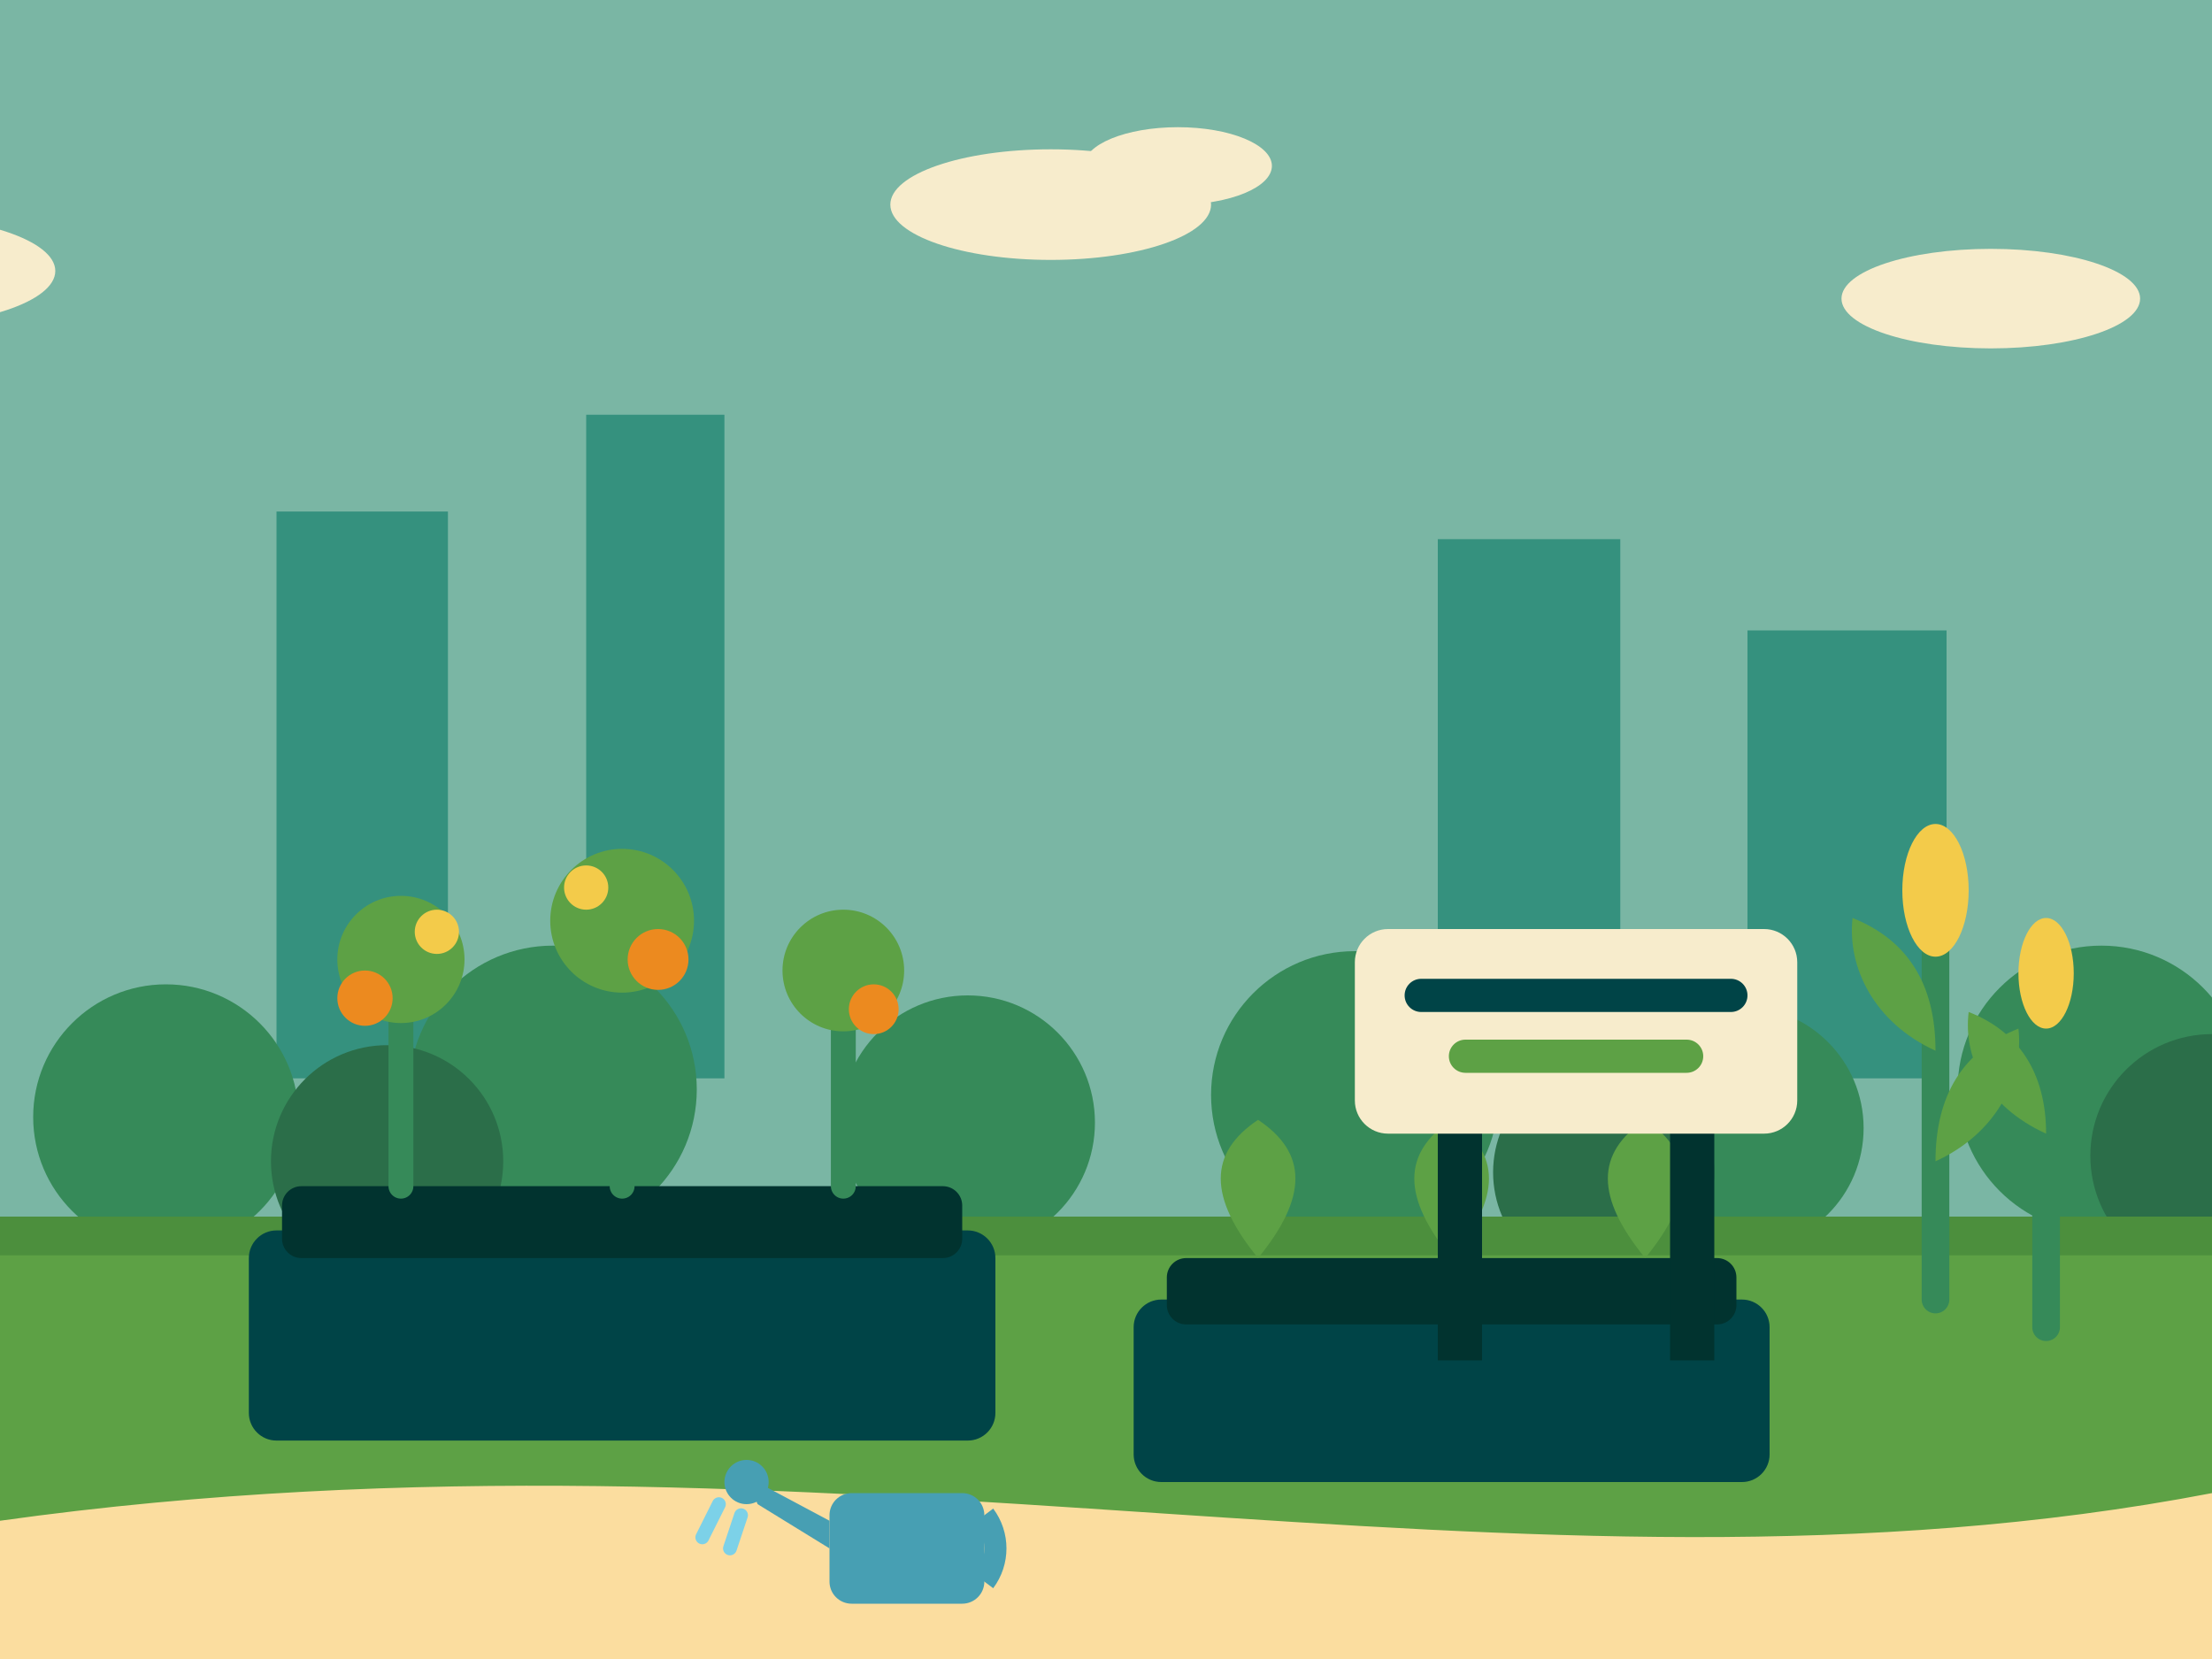
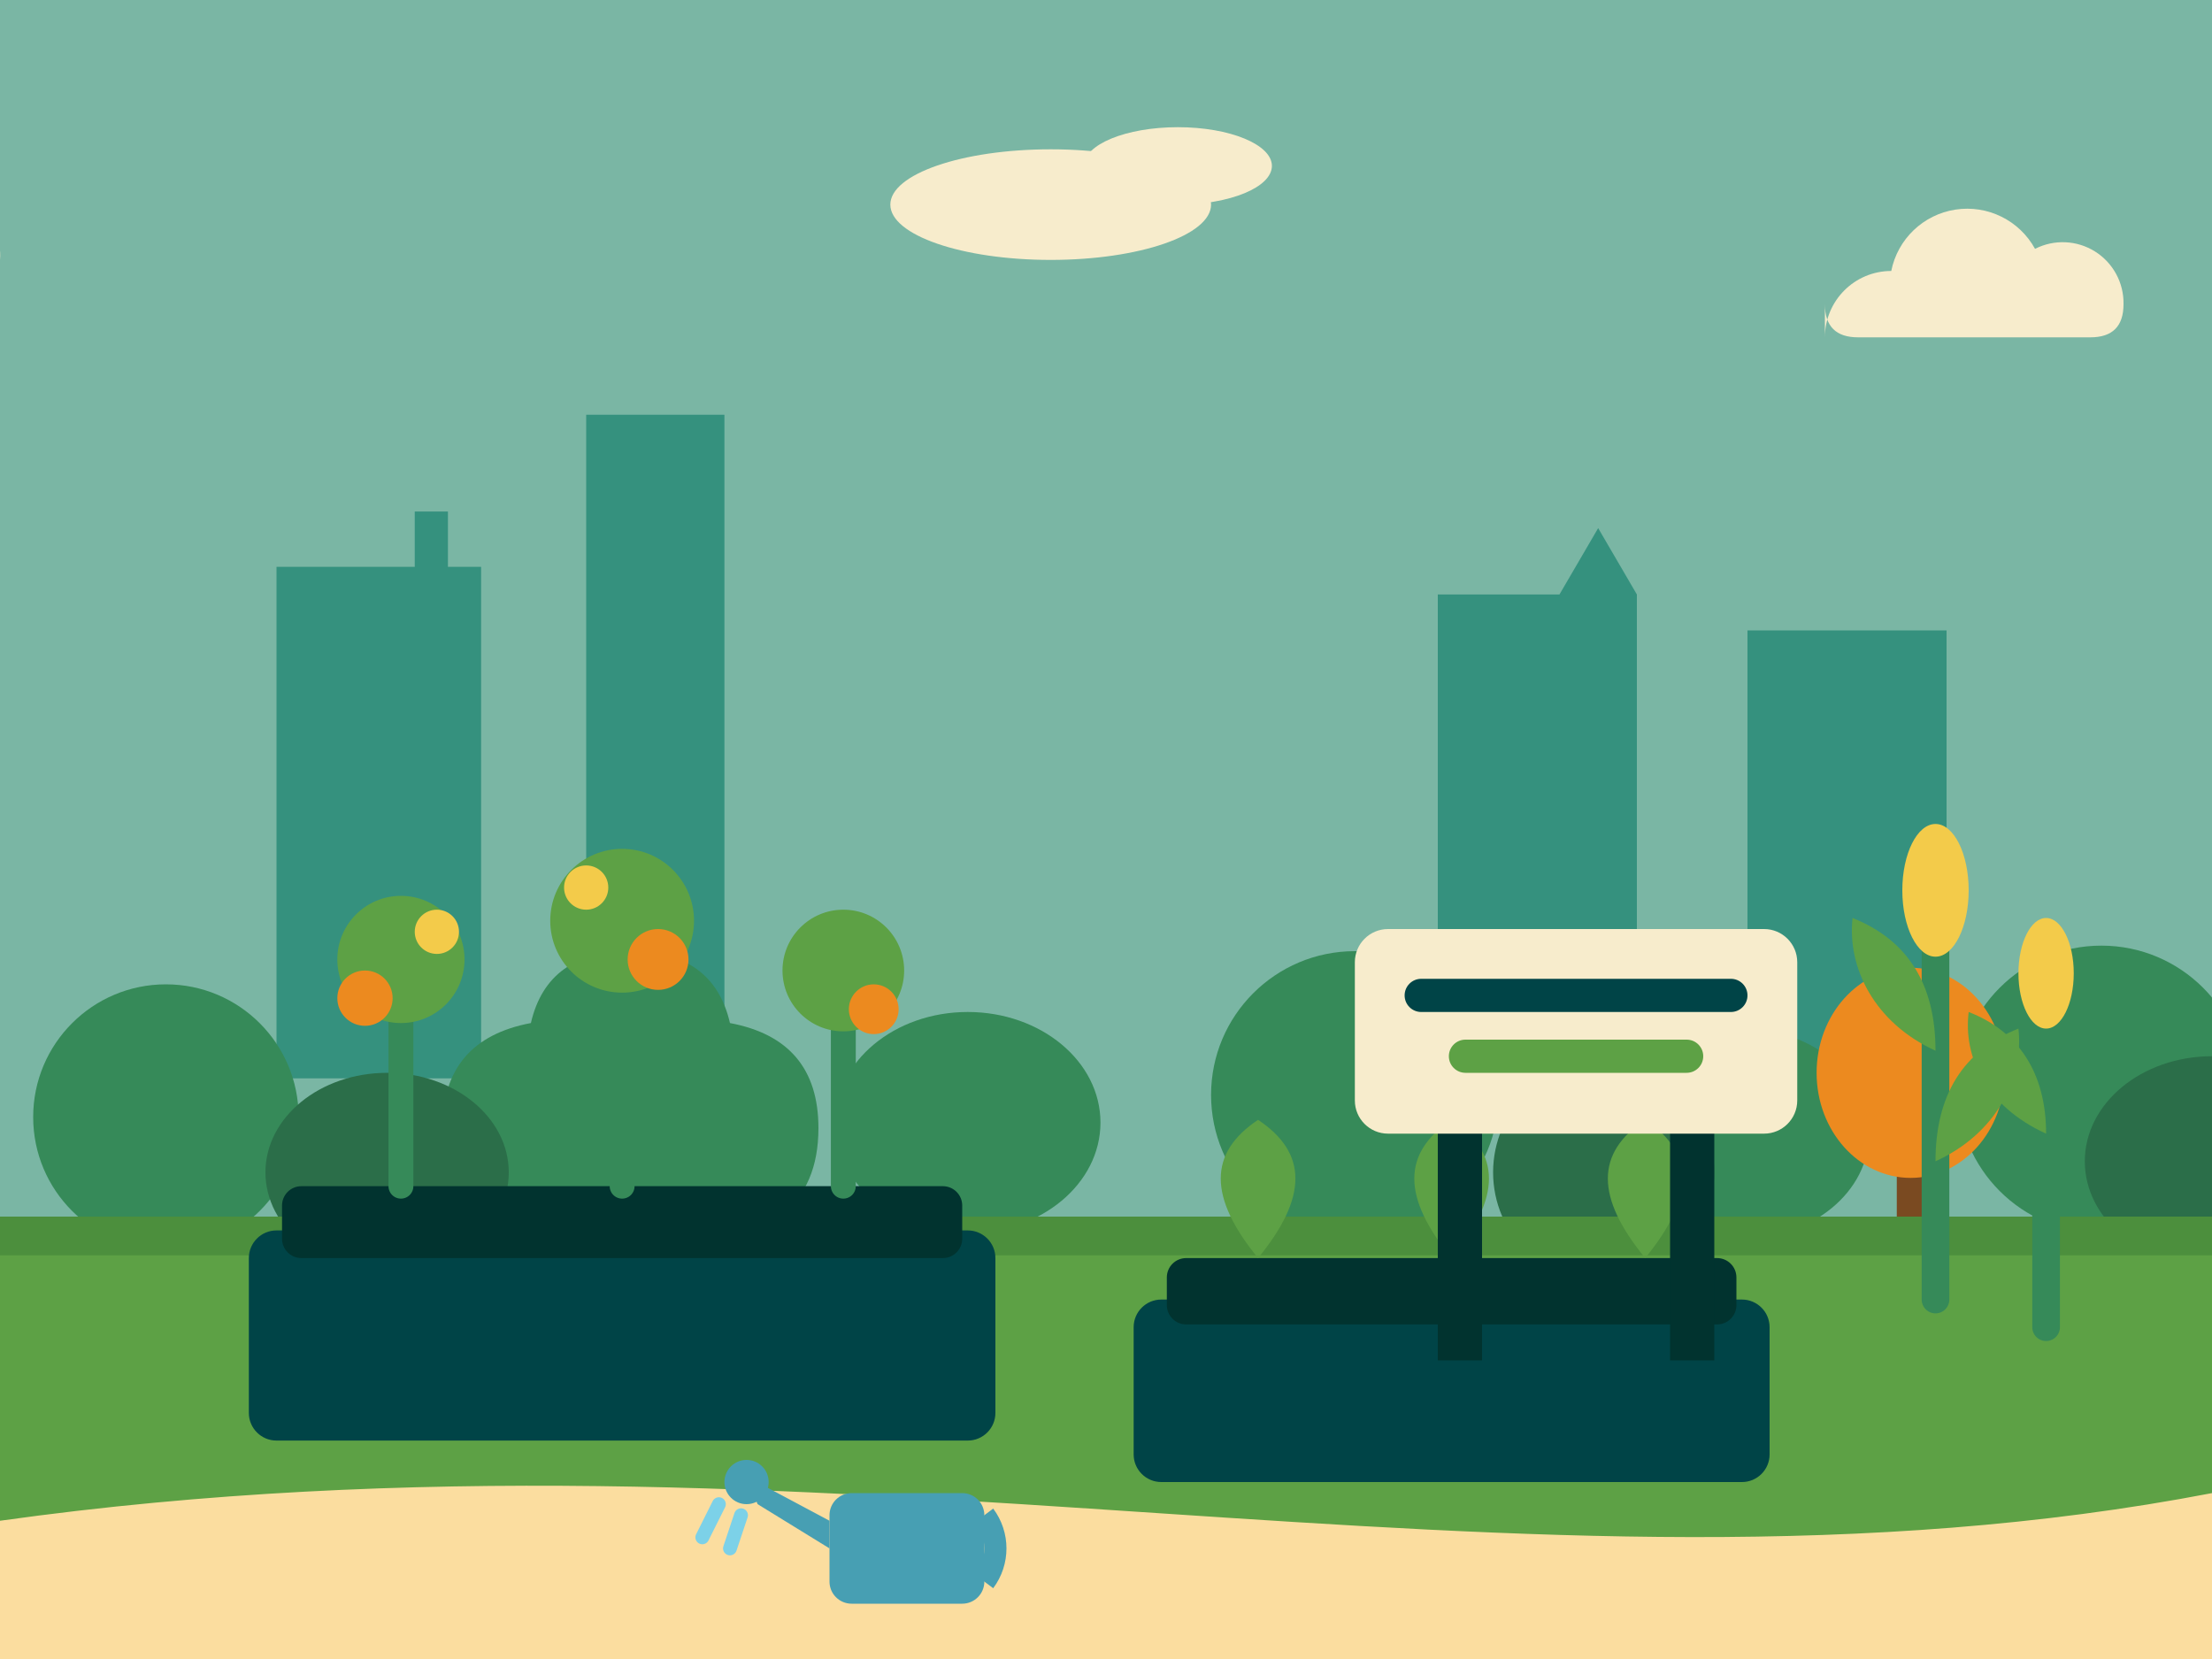
<svg xmlns="http://www.w3.org/2000/svg" width="800" height="600" viewBox="0 0 800 600" fill="none" role="img" aria-label="Flat vector illustration of raised community garden beds with tomatoes, sprouts, and corn, downtown skyline behind">
  <g transform="translate(-1600 0)">
    <rect width="2400" height="600" fill="#7AB6A4" />
    <g fill="#F7ECCC">
      <ellipse cx="140" cy="80" rx="58" ry="20" />
      <ellipse cx="184" cy="66" rx="36" ry="15" />
-       <ellipse cx="680" cy="110" rx="62" ry="21" />
-       <ellipse cx="630" cy="96" rx="34" ry="14" />
+       <path d="M620 118 a26 26 0 0 1 26 -26 a30 30 0 0 1 56 -8 a24 24 0 0 1 34 22 q0 12 -12 12 h-92 q-12 0 -12 -12 Z" />
      <ellipse cx="1080" cy="70" rx="56" ry="19" />
-       <ellipse cx="1124" cy="58" rx="32" ry="13" />
-       <ellipse cx="1560" cy="98" rx="60" ry="20" />
-       <ellipse cx="1512" cy="84" rx="34" ry="14" />
+       <path d="M1500 104 a22 22 0 0 1 22 -22 a26 26 0 0 1 48 -7 a20 20 0 0 1 30 19 q0 10 -10 10 h-80 q-10 0 -10 -10 Z" />
      <ellipse cx="1980" cy="74" rx="58" ry="20" />
      <ellipse cx="2026" cy="60" rx="34" ry="14" />
-       <ellipse cx="2320" cy="108" rx="54" ry="18" />
+       <path d="M2260 122 a24 24 0 0 1 24 -24 a28 28 0 0 1 52 -8 a22 22 0 0 1 32 20 q0 12 -12 12 h-84 q-12 0 -12 -12 Z" />
    </g>
    <g fill="#F3CB4A">
      <rect x="42" y="140" width="16" height="245" />
      <rect x="84" y="140" width="16" height="245" />
      <rect x="42" y="140" width="58" height="14" />
      <rect x="42" y="216" width="58" height="12" />
      <path d="M46 228 L96 300 M96 228 L46 300" stroke="#F3CB4A" stroke-width="9" />
      <rect x="42" y="300" width="58" height="12" />
    </g>
    <g fill="#35917E">
      <rect x="150" y="210" width="70" height="180" />
-       <rect x="242" y="160" width="55" height="230" />
+       <path d="M242 390 v-200 h40 l15 -30 15 30 v200 Z" />
      <rect x="560" y="190" width="60" height="200" />
-       <rect x="700" y="232" width="75" height="158" />
+       <path d="M700 390 v-140 h60 v-18 h15 v18 h10 v140 Z" />
      <rect x="900" y="175" width="65" height="215" />
-       <rect x="1012" y="140" width="52" height="250" />
+       <path d="M1012 390 v-230 h36 l16 -26 16 26 v230 Z" />
      <rect x="1310" y="200" width="60" height="190" />
      <rect x="1422" y="165" width="58" height="225" />
-       <rect x="1700" y="185" width="62" height="205" />
+       <path d="M1700 390 v-185 h50 v-20 h12 v20 h12 v185 Z" />
      <rect x="1812" y="150" width="50" height="240" />
-       <rect x="2120" y="195" width="66" height="195" />
+       <path d="M2120 390 v-175 h44 l14 -24 14 24 v175 Z" />
      <rect x="2232" y="228" width="72" height="162" />
    </g>
    <g>
      <rect x="1108" y="300" width="120" height="90" fill="#F7ECCC" />
      <path d="M1132 300 v-38 a36 36 0 0 1 72 0 v38 Z" fill="#F7ECCC" />
      <circle cx="1168" cy="252" r="7" fill="#F7ECCC" />
      <g fill="#35917E">
        <rect x="1122" y="316" width="10" height="60" />
        <rect x="1144" y="316" width="10" height="60" />
        <rect x="1166" y="316" width="10" height="60" />
        <rect x="1188" y="316" width="10" height="60" />
        <rect x="1210" y="316" width="8" height="60" />
      </g>
    </g>
    <g fill="#368A59">
      <circle cx="70" cy="392" r="56" />
-       <circle cx="200" cy="406" r="46" />
-       <circle cx="340" cy="396" r="52" />
+       <path d="M220 452 q-60 0 -60 -46 q0 -34 34 -40 q6 -30 40 -30 q34 0 40 30 q34 6 34 40 q0 46 -60 46 Z" transform="translate(-14 -4)" />
+       <ellipse cx="360" cy="402" rx="56" ry="44" />
      <circle cx="500" cy="408" r="44" />
-       <circle cx="640" cy="394" r="54" />
-       <circle cx="790" cy="404" r="48" />
+       <path d="M660 452 q-52 0 -52 -40 q0 -30 30 -36 q6 -26 36 -26 q30 0 36 26 q30 6 30 36 q0 40 -52 40 Z" />
+       <ellipse cx="800" cy="404" rx="50" ry="42" />
      <circle cx="930" cy="392" r="52" />
-       <circle cx="1070" cy="406" r="46" />
-       <circle cx="1230" cy="398" r="50" />
+       <ellipse cx="1070" cy="408" rx="52" ry="40" />
+       <path d="M1250 452 q-56 0 -56 -44 q0 -32 32 -38 q6 -28 38 -28 q32 0 38 28 q32 6 32 38 q0 44 -56 44 Z" transform="translate(-20 -6)" />
      <circle cx="1380" cy="408" r="44" />
-       <circle cx="1520" cy="392" r="54" />
+       <ellipse cx="1520" cy="396" rx="58" ry="46" />
      <circle cx="1660" cy="404" r="48" />
-       <circle cx="1800" cy="394" r="52" />
-       <circle cx="1950" cy="406" r="46" />
+       <path d="M1830 452 q-54 0 -54 -42 q0 -32 32 -38 q6 -26 36 -26 q30 0 36 26 q32 6 32 38 q0 42 -54 42 Z" transform="translate(-16 -2)" />
+       <ellipse cx="1950" cy="406" rx="48" ry="40" />
      <circle cx="2090" cy="396" r="52" />
-       <circle cx="2230" cy="408" r="44" />
+       <ellipse cx="2230" cy="410" rx="46" ry="38" />
      <circle cx="2360" cy="394" r="52" />
    </g>
    <g fill="#2B6E49">
-       <circle cx="0" cy="420" r="44" />
+       <ellipse cx="0" cy="424" rx="46" ry="36" />
      <circle cx="420" cy="424" r="40" />
-       <circle cx="860" cy="420" r="42" />
+       <ellipse cx="860" cy="424" rx="46" ry="36" />
      <circle cx="1300" cy="424" r="40" />
-       <circle cx="1740" cy="420" r="42" />
+       <ellipse cx="1740" cy="424" rx="44" ry="36" />
      <circle cx="2180" cy="424" r="40" />
-       <circle cx="2400" cy="418" r="44" />
+       <ellipse cx="2400" cy="420" rx="46" ry="38" />
+     </g>
+     <g>
+       <rect x="2286" y="404" width="10" height="52" fill="#7A4A21" />
+       <ellipse cx="2291" cy="388" rx="34" ry="38" fill="#EC8A1F" />
    </g>
    <rect y="440" width="2400" height="160" fill="#5DA145" />
    <rect y="440" width="2400" height="14" fill="#4C8F3D" />
    <path d="M0 566 C 300 522 500 596 800 552 C 1100 508 1300 592 1600 550 C 1900 508 2150 588 2400 540 L2400 600 L0 600 Z" fill="#FBDD9F" />
  </g>
  <g>
    <g transform="translate(90 445)">
      <rect x="0" y="0" width="270" height="76" rx="10" fill="#004447" />
      <rect x="12" y="-16" width="246" height="26" rx="7" fill="#01332F" />
      <g stroke="#368A59" stroke-width="9" stroke-linecap="round">
        <line x1="55" y1="-16" x2="55" y2="-88" />
        <line x1="135" y1="-16" x2="135" y2="-100" />
        <line x1="215" y1="-16" x2="215" y2="-84" />
      </g>
      <circle cx="55" cy="-98" r="23" fill="#5DA145" />
      <circle cx="135" cy="-112" r="26" fill="#5DA145" />
      <circle cx="215" cy="-94" r="22" fill="#5DA145" />
      <circle cx="42" cy="-84" r="10" fill="#EC8A1F" />
      <circle cx="148" cy="-98" r="11" fill="#EC8A1F" />
      <circle cx="226" cy="-80" r="9" fill="#EC8A1F" />
      <circle cx="68" cy="-108" r="8" fill="#F3CB4A" />
      <circle cx="122" cy="-124" r="8" fill="#F3CB4A" />
    </g>
    <g transform="translate(410 470)">
      <rect x="0" y="0" width="230" height="66" rx="10" fill="#004447" />
      <rect x="12" y="-15" width="206" height="24" rx="7" fill="#01332F" />
      <g fill="#5DA145">
        <path d="M45 -15 c-18 -22 -18 -38 0 -50 c18 12 18 28 0 50 Z" />
        <path d="M115 -15 c-18 -22 -18 -38 0 -50 c18 12 18 28 0 50 Z" />
        <path d="M185 -15 c-18 -22 -18 -38 0 -50 c18 12 18 28 0 50 Z" />
      </g>
    </g>
  </g>
  <g>
    <g stroke="#368A59" stroke-width="10" stroke-linecap="round">
      <line x1="700" y1="470" x2="700" y2="330" />
      <line x1="740" y1="480" x2="740" y2="360" />
    </g>
    <path d="M700 380 C678 370 668 350 670 332 C690 340 700 356 700 380 Z" fill="#5DA145" />
    <path d="M700 420 C722 410 732 390 730 372 C710 380 700 396 700 420 Z" fill="#5DA145" />
    <path d="M740 410 C718 400 710 382 712 366 C730 373 740 388 740 410 Z" fill="#5DA145" />
    <ellipse cx="700" cy="322" rx="12" ry="24" fill="#F3CB4A" />
    <ellipse cx="740" cy="352" rx="10" ry="20" fill="#F3CB4A" />
  </g>
  <g transform="translate(500 400)">
    <rect x="20" y="0" width="16" height="92" fill="#01332F" />
    <rect x="104" y="0" width="16" height="92" fill="#01332F" />
    <rect x="-10" y="-64" width="160" height="74" rx="12" fill="#F7ECCC" />
    <rect x="8" y="-46" width="124" height="12" rx="6" fill="#004447" />
    <rect x="24" y="-24" width="92" height="12" rx="6" fill="#5DA145" />
  </g>
  <g transform="translate(300 540)">
    <rect x="0" y="0" width="56" height="40" rx="8" fill="#479FB3" />
    <path d="M0 10 L-30 -6 L-26 4 L0 20 Z" fill="#479FB3" />
    <circle cx="-30" cy="-4" r="8" fill="#479FB3" />
    <path d="M56 8 a20 20 0 0 1 0 24" stroke="#479FB3" stroke-width="8" fill="none" />
    <g stroke="#7CD1E8" stroke-width="5" stroke-linecap="round">
      <line x1="-40" y1="4" x2="-46" y2="16" />
      <line x1="-32" y1="8" x2="-36" y2="20" />
    </g>
  </g>
</svg>
